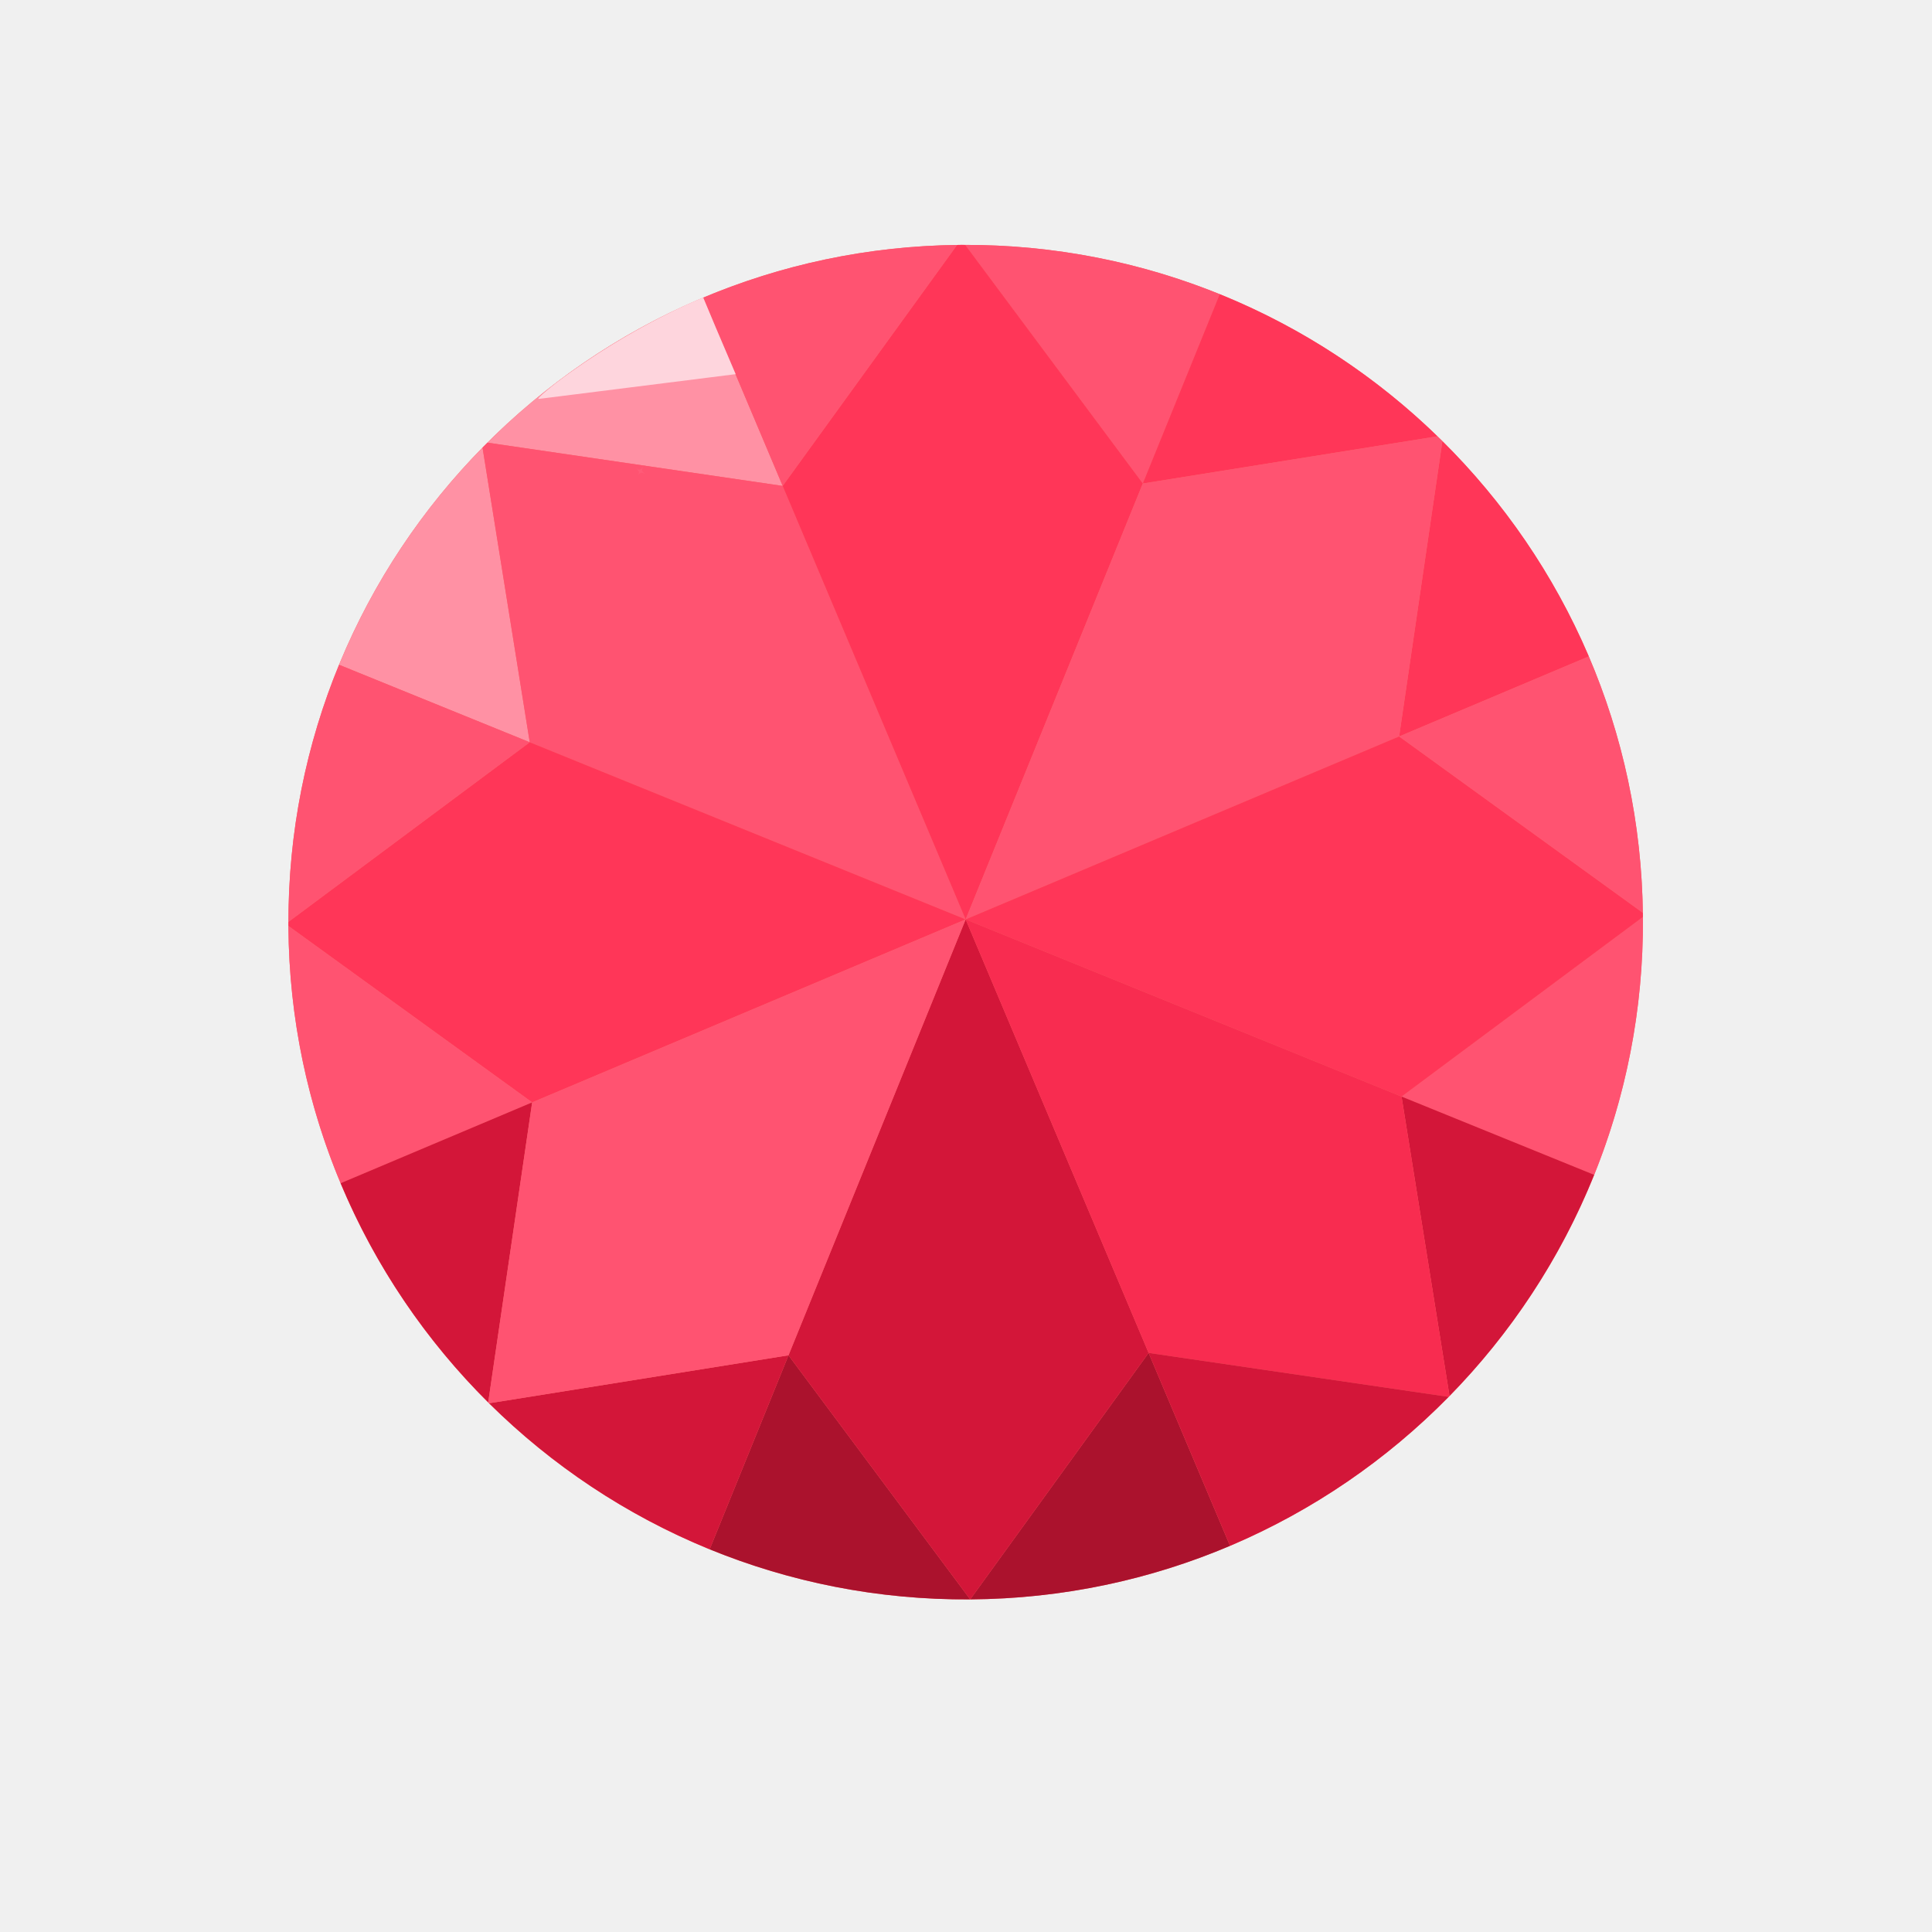
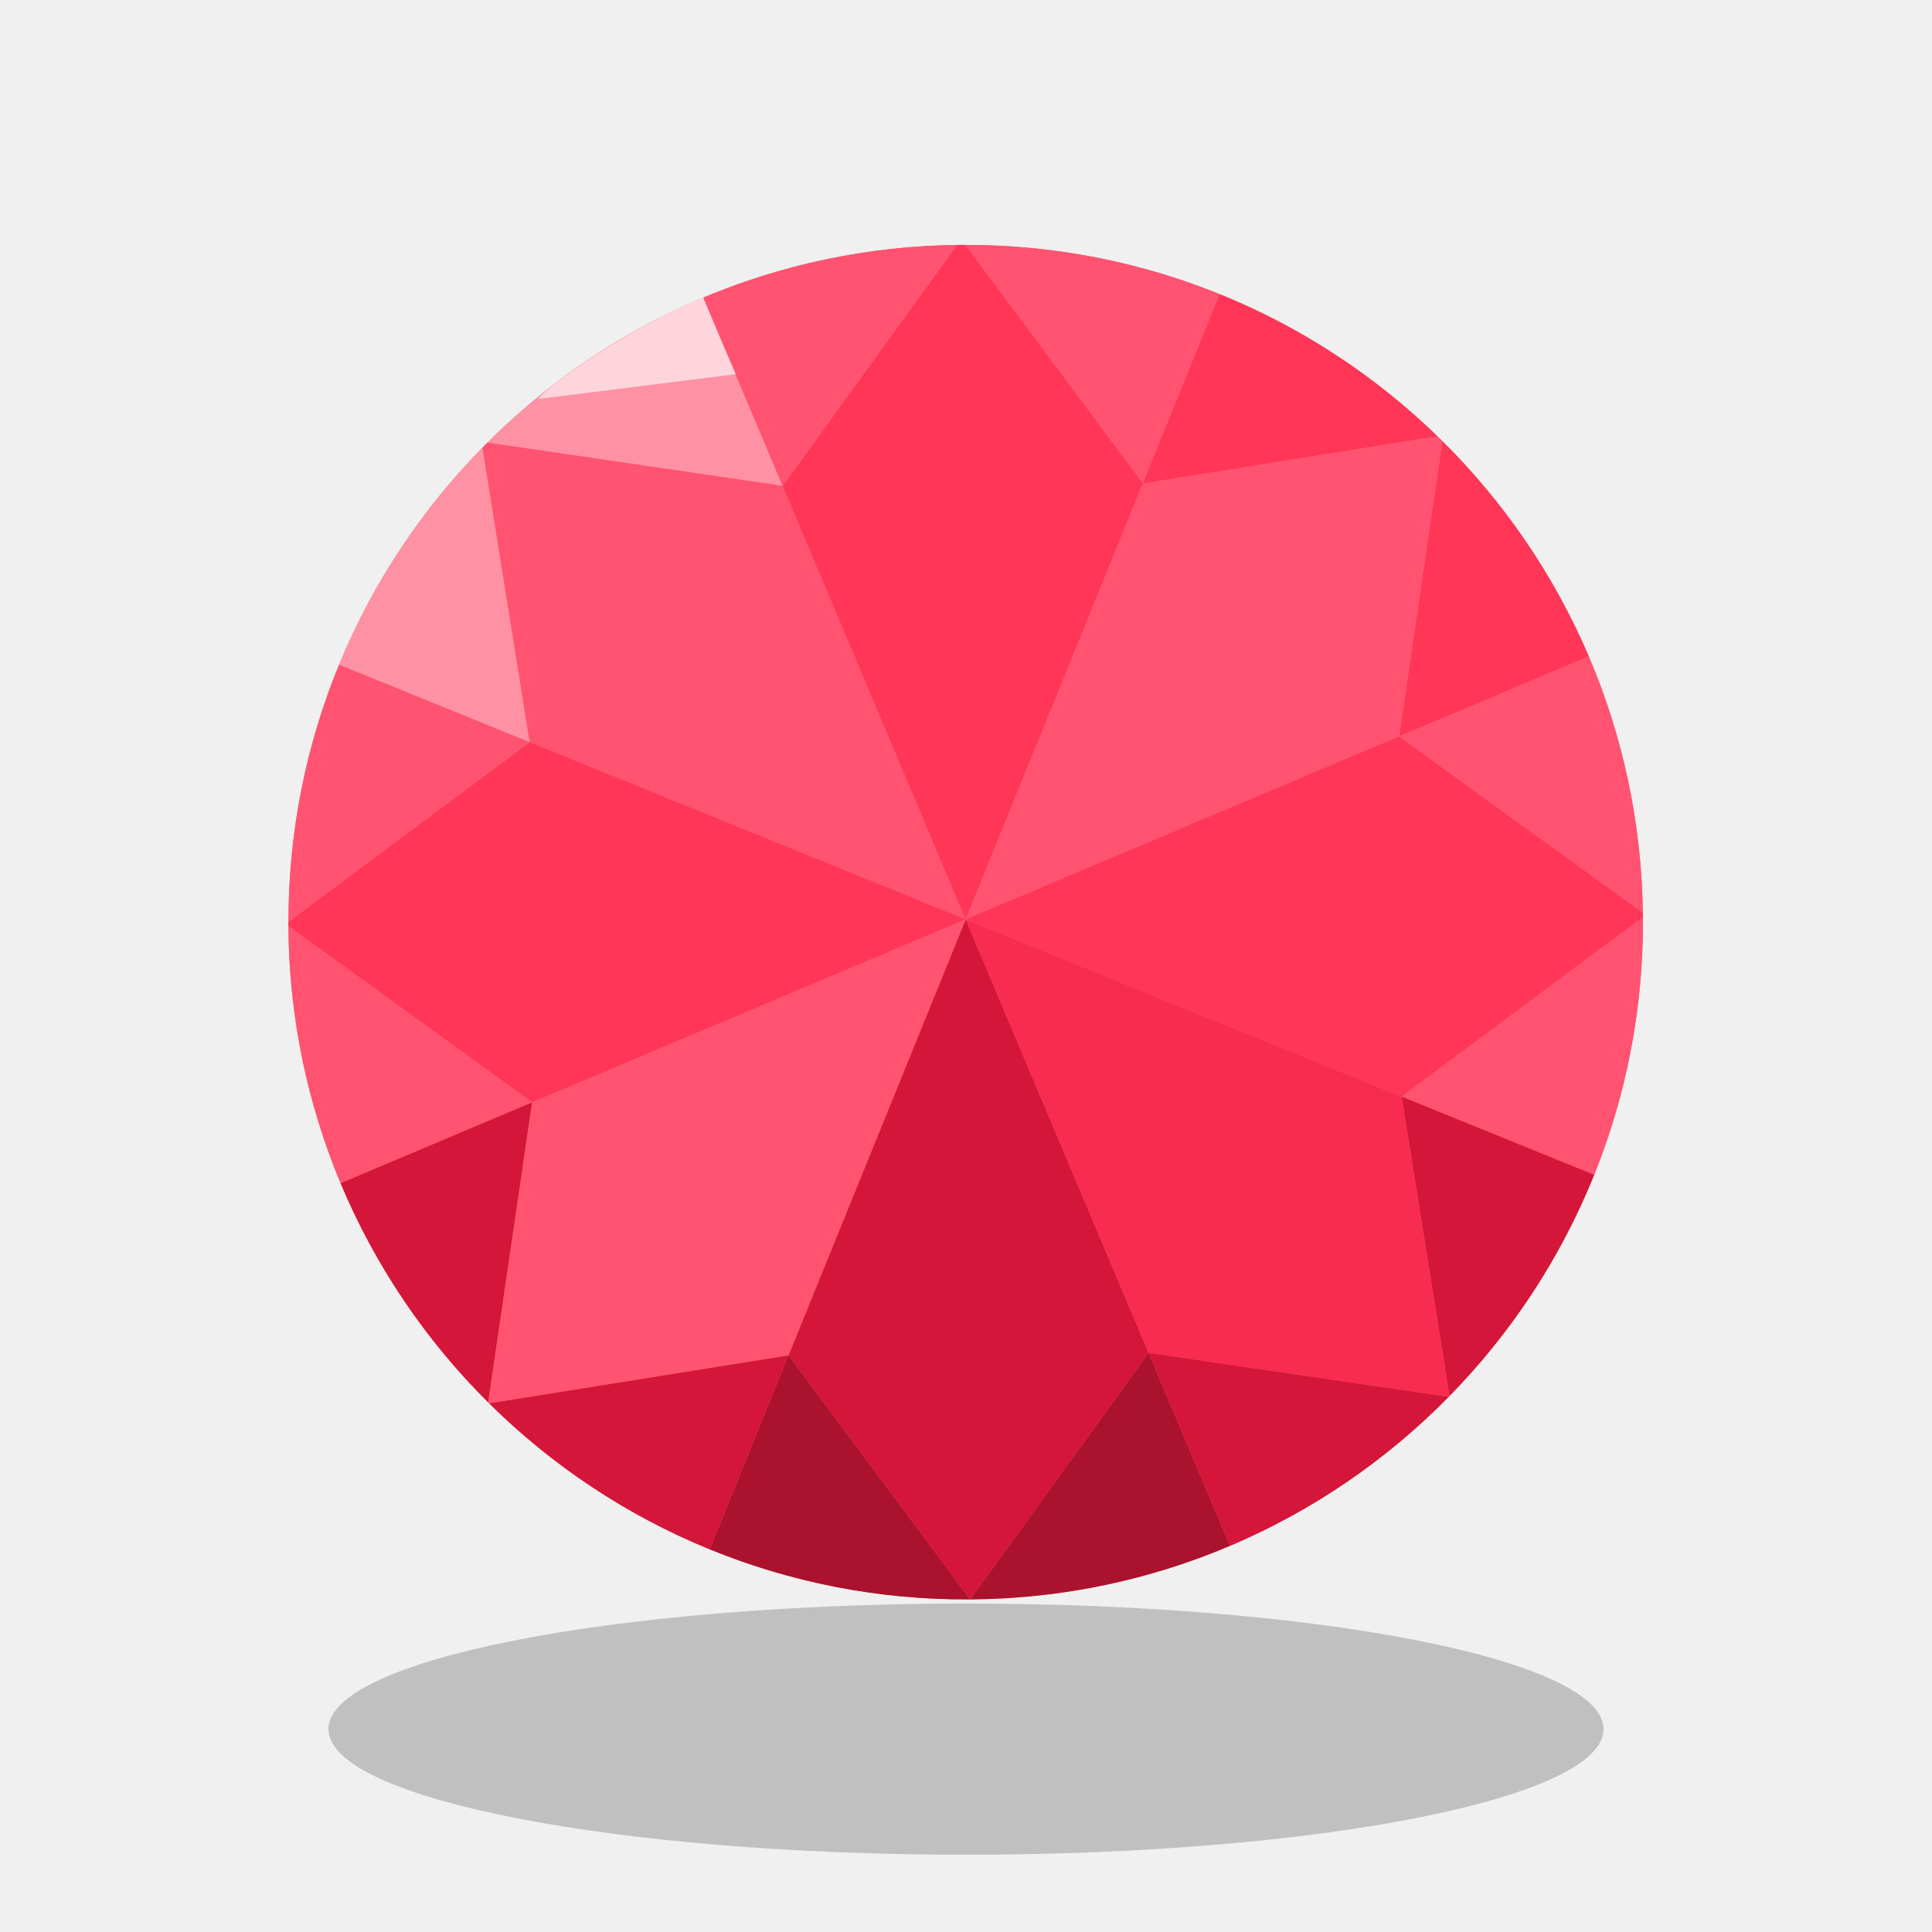
- <svg xmlns="http://www.w3.org/2000/svg" viewBox="0 0 130 130" width="100" height="100" preserveAspectRatio="xMidYMid meet" style="width: 100%; height: 100%; transform: translate3d(0px, 0px, 0px);">
-   <defs>
-     <clipPath id="__lottie_element_1018">
-       <rect width="130" height="130" x="0" y="0" />
-     </clipPath>
-   </defs>
-   <g clip-path="url(#__lottie_element_1018)">
-     <g transform="matrix(0.1249972,-0.0008358898,0.0008358898,0.1249972,9.004607,6.819372)" opacity="1" style="display: block;">
-       <g opacity="1" transform="matrix(1,0,0,1,444.821,444.821)">
-         <path fill="rgb(248,106,102)" fill-opacity="1" d=" M364.571,0 C364.571,201.347 201.347,364.571 0,364.571 C-201.347,364.571 -364.571,201.347 -364.571,0 C-364.571,-201.347 -201.347,-364.571 0,-364.571 C201.347,-364.571 364.571,-201.347 364.571,0z" />
-       </g>
-       <g opacity="1" transform="matrix(1,0,0,1,268.508,158.531)">
-         <path fill="rgb(255,145,164)" fill-opacity="1" d=" M79.386,50.817 C79.386,50.817 37.288,-50.817 37.288,-50.817 C-6.565,-32.711 -46.101,-6.289 -79.386,26.466 C-79.386,26.466 79.386,50.817 79.386,50.817z" />
-       </g>
-       <g opacity="1" transform="matrix(1,0,0,1,159.629,267.03)">
-         <path fill="rgb(255,145,164)" fill-opacity="1" d=" M26.835,-79.394 C-6.161,-46.253 -32.833,-6.812 -51.188,36.988 C-51.188,36.988 51.188,79.394 51.188,79.394 C51.188,79.394 26.835,-79.394 26.835,-79.394z" />
-       </g>
-       <g opacity="1" transform="matrix(1,0,0,1,0.5,0.5)">
-         <path fill="rgb(248,106,102)" fill-opacity="1" d="M0 0" />
-       </g>
-       <g opacity="1" transform="matrix(1,0,0,1,315.642,314.174)">
-         <path fill="rgb(255,83,113)" fill-opacity="1" d=" M32.251,-104.826 C32.251,-104.826 -126.521,-129.177 -126.521,-129.177 C-127.411,-128.301 -128.296,-127.422 -129.178,-126.537 C-129.178,-126.537 -104.825,32.25 -104.825,32.25 C-104.825,32.25 129.178,129.177 129.178,129.177 C129.178,129.177 32.251,-104.826 32.251,-104.826z" />
-       </g>
-       <g opacity="1" transform="matrix(1,0,0,1,0,0)">
-         <path fill="rgb(248,106,102)" fill-opacity="1" d=" M210.818,346.424 C210.818,346.424 210.818,346.424 210.818,346.424z" />
-       </g>
-       <g opacity="1" transform="matrix(1,0,0,1,262.534,443.351)">
-         <path fill="rgb(255,54,88)" fill-opacity="1" d=" M-51.716,-96.927 C-51.716,-96.927 -51.716,-96.927 -51.716,-96.927 C-51.716,-96.927 -182.259,-1.103 -182.259,-1.103 C-182.264,-0.373 -182.286,0.352 -182.287,1.083 C-182.287,1.083 -51.716,96.927 -51.716,96.927 C-51.716,96.927 182.287,0 182.287,0 C182.287,0 -51.716,-96.927 -51.716,-96.927z" />
-       </g>
-       <g opacity="1" transform="matrix(1,0,0,1,145.546,373.133)">
-         <path fill="rgb(255,83,113)" fill-opacity="1" d=" M65.271,-26.71 C65.271,-26.71 -37.106,-69.115 -37.106,-69.115 C-54.95,-26.539 -64.932,20.141 -65.271,69.115 C-65.271,69.115 65.271,-26.71 65.271,-26.71z" />
-       </g>
-       <g opacity="1" transform="matrix(1,0,0,1,145.53,513.772)">
-         <path fill="rgb(255,83,113)" fill-opacity="1" d=" M65.288,26.506 C65.288,26.506 -65.283,-69.338 -65.283,-69.338 C-65.283,-69.209 -65.288,-69.081 -65.288,-68.951 C-65.288,-19.998 -55.615,26.69 -38.117,69.338 C-38.117,69.338 65.288,26.506 65.288,26.506z" />
-       </g>
-       <g opacity="1" transform="matrix(1,0,0,1,0.5,0.5)">
-         <path fill="rgb(248,106,102)" fill-opacity="1" d="M0 0" />
-       </g>
-       <g opacity="1" transform="matrix(1,0,0,1,515.422,144.809)">
-         <path fill="rgb(255,83,113)" fill-opacity="1" d=" M68.424,-37.095 C26.211,-54.523 -19.984,-64.255 -68.424,-64.539 C-68.424,-64.539 26.326,64.539 26.326,64.539 C26.326,64.539 68.424,-37.095 68.424,-37.095z" />
-       </g>
-       <g opacity="1" transform="matrix(1,0,0,1,444.821,261.797)">
-         <path fill="rgb(255,54,88)" fill-opacity="1" d=" M2.178,-181.527 C1.45,-181.531 0.728,-181.554 0,-181.554 C-0.729,-181.554 -1.451,-181.531 -2.178,-181.527 C-2.178,-181.527 -96.927,-52.449 -96.927,-52.449 C-96.927,-52.449 0,181.554 0,181.554 C0,181.554 96.927,-52.449 96.927,-52.449 C96.927,-52.449 2.178,-181.527 2.178,-181.527z" />
-       </g>
-       <g opacity="1" transform="matrix(1,0,0,1,374.219,144.809)">
-         <path fill="rgb(255,83,113)" fill-opacity="1" d=" M68.424,-64.539 C19.985,-64.255 -26.21,-54.523 -68.423,-37.095 C-68.423,-37.095 -26.326,64.539 -26.326,64.539 C-26.326,64.539 68.424,-64.539 68.424,-64.539z" />
-       </g>
-       <g opacity="1" transform="matrix(1,0,0,1,621.134,158.531)">
-         <path fill="rgb(255,54,88)" fill-opacity="1" d=" M-79.385,50.817 C-79.385,50.817 79.385,26.466 79.385,26.466 C46.101,-6.289 6.565,-32.711 -37.288,-50.817 C-37.288,-50.817 -79.385,50.817 -79.385,50.817z" />
-       </g>
-       <g opacity="1" transform="matrix(1,0,0,1,730.012,267.03)">
-         <path fill="rgb(255,54,88)" fill-opacity="1" d=" M51.189,36.987 C32.834,-6.813 6.161,-46.253 -26.834,-79.394 C-26.834,-79.394 -51.189,79.393 -51.189,79.393 C-51.189,79.393 51.189,36.987 51.189,36.987z" />
-       </g>
-       <g opacity="1" transform="matrix(1,0,0,1,573.999,314.174)">
-         <path fill="rgb(255,83,113)" fill-opacity="1" d=" M126.521,-129.177 C126.521,-129.177 -32.25,-104.826 -32.25,-104.826 C-32.25,-104.826 -129.178,129.177 -129.178,129.177 C-129.178,129.177 104.825,32.25 104.825,32.25 C104.825,32.25 129.179,-126.537 129.179,-126.537 C128.297,-127.422 127.412,-128.301 126.521,-129.177z" />
-       </g>
-       <g opacity="1" transform="matrix(1,0,0,1,0.5,0.5)">
-         <path fill="rgb(248,106,102)" fill-opacity="1" d="M0 0" />
-       </g>
-       <g opacity="1" transform="matrix(1,0,0,1,374.787,743.376)">
-         <path fill="rgb(171,18,45)" fill-opacity="1" d=" M-70.033,38.126 C-26.907,56.088 20.401,66.022 70.034,66.022 C70.034,66.022 -26.893,-66.022 -26.893,-66.022 C-26.893,-66.022 -70.033,38.126 -70.033,38.126z" />
-       </g>
-       <g opacity="1" transform="matrix(1,0,0,1,514.854,743.376)">
-         <path fill="rgb(171,18,45)" fill-opacity="1" d=" M-70.033,66.023 C-20.4,66.023 26.908,56.088 70.034,38.127 C70.034,38.127 26.894,-66.022 26.894,-66.022 C26.894,-66.022 -70.033,66.023 -70.033,66.023z" />
-       </g>
-       <g opacity="1" transform="matrix(1,0,0,1,444.821,626.375)">
-         <path fill="rgb(211,22,57)" fill-opacity="1" d=" M0,-183.024 C0,-183.024 -96.927,50.979 -96.927,50.979 C-96.927,50.979 0,183.024 0,183.024 C0,183.024 96.927,50.979 96.927,50.979 C96.927,50.979 0,-183.024 0,-183.024z" />
-       </g>
-       <g opacity="1" transform="matrix(1,0,0,1,159.116,620.95)">
-         <path fill="rgb(211,22,57)" fill-opacity="1" d=" M-51.702,-37.841 C-33.391,6.788 -6.485,46.976 26.956,80.672 C26.956,80.672 51.702,-80.672 51.702,-80.672 C51.702,-80.672 -51.702,-37.841 -51.702,-37.841z" />
-       </g>
-       <g opacity="1" transform="matrix(1,0,0,1,0.5,0.5)">
-         <path fill="rgb(248,106,102)" fill-opacity="1" d="M0 0" />
-       </g>
-       <g opacity="1" transform="matrix(1,0,0,1,267.219,729.428)">
-         <path fill="rgb(211,22,57)" fill-opacity="1" d=" M80.674,-52.074 C80.674,-52.074 -80.674,-27.328 -80.674,-27.328 C-47.127,6.352 -7.037,33.51 37.534,52.074 C37.534,52.074 80.674,-52.074 80.674,-52.074z" />
-       </g>
-       <g opacity="1" transform="matrix(1,0,0,1,315.446,572.725)">
-         <path fill="rgb(255,83,113)" fill-opacity="1" d=" M-104.628,-32.448 C-104.628,-32.448 -129.374,128.897 -129.374,128.897 C-129.216,129.055 -129.06,129.217 -128.901,129.375 C-128.901,129.375 32.448,104.628 32.448,104.628 C32.448,104.628 129.375,-129.375 129.375,-129.375 C129.375,-129.375 -104.628,-32.448 -104.628,-32.448z" />
-       </g>
-       <g opacity="1" transform="matrix(1,0,0,1,744.111,513.772)">
-         <path fill="rgb(255,83,113)" fill-opacity="1" d=" M-65.288,26.506 C-65.288,26.506 -65.288,26.506 -65.288,26.506 C-65.288,26.506 38.117,69.338 38.117,69.338 C55.615,26.69 65.288,-19.998 65.288,-68.951 C65.288,-69.081 65.283,-69.209 65.283,-69.338 C65.283,-69.338 -65.288,26.506 -65.288,26.506z" />
-       </g>
-       <g opacity="1" transform="matrix(1,0,0,1,627.108,443.351)">
-         <path fill="rgb(255,54,88)" fill-opacity="1" d=" M182.26,-1.103 C182.26,-1.103 51.716,-96.927 51.716,-96.927 C51.716,-96.927 -182.286,0 -182.286,0 C-182.286,0 51.716,96.927 51.716,96.927 C51.716,96.927 182.286,1.083 182.286,1.083 C182.285,0.352 182.265,-0.374 182.26,-1.103z" />
-       </g>
-       <g opacity="1" transform="matrix(1,0,0,1,0.5,0.5)">
-         <path fill="rgb(248,106,102)" fill-opacity="1" d="M0 0" />
-       </g>
-       <g opacity="1" transform="matrix(1,0,0,1,744.095,373.133)">
-         <path fill="rgb(255,83,113)" fill-opacity="1" d=" M-65.272,-26.709 C-65.272,-26.709 65.272,69.115 65.272,69.115 C64.932,20.141 54.949,-26.539 37.106,-69.115 C37.106,-69.115 -65.272,-26.709 -65.272,-26.709z" />
-       </g>
-       <g opacity="1" transform="matrix(1,0,0,1,0,0)">
-         <path fill="rgb(248,106,102)" fill-opacity="1" d=" M678.823,346.423 C678.823,346.423 678.823,346.423 678.823,346.423z" />
-       </g>
-       <g opacity="1" transform="matrix(1,0,0,1,730.526,620.95)">
-         <path fill="rgb(211,22,57)" fill-opacity="1" d=" M-26.956,80.672 C6.484,46.977 33.392,6.788 51.703,-37.841 C51.703,-37.841 -51.703,-80.672 -51.703,-80.672 C-51.703,-80.672 -26.956,80.672 -26.956,80.672z" />
-       </g>
-       <g opacity="1" transform="matrix(1,0,0,1,574.195,572.725)">
-         <path fill="rgb(248,44,80)" fill-opacity="1" d=" M104.628,-32.448 C104.628,-32.448 -129.374,-129.375 -129.374,-129.375 C-129.374,-129.375 -32.447,104.628 -32.447,104.628 C-32.447,104.628 128.901,129.375 128.901,129.375 C129.06,129.217 129.217,129.055 129.374,128.897 C129.374,128.897 104.628,-32.448 104.628,-32.448z" />
-       </g>
-       <g opacity="1" transform="matrix(1,0,0,1,622.423,729.428)">
-         <path fill="rgb(211,22,57)" fill-opacity="1" d=" M-80.674,-52.074 C-80.674,-52.074 -37.535,52.074 -37.535,52.074 C7.036,33.51 47.127,6.352 80.674,-27.328 C80.674,-27.328 -80.674,-52.074 -80.674,-52.074z" />
-       </g>
-       <g opacity="1" transform="matrix(1,0,0,1,0.5,0.5)">
-         <path fill="rgb(248,106,102)" fill-opacity="1" d="M0 0" />
-       </g>
-     </g>
-     <g class="1 1" transform="matrix(0.09999861,0.0005289461,-0.0005289461,0.09999861,64.99635,65.66031)" opacity="1" style="display: none;">
-       <g opacity="1" transform="matrix(1,0,0,1,0,0)">
-         <path fill="rgb(254,213,221)" fill-opacity="1" d=" M-295.316,-152.692 C-295.316,-152.692 -331.585,-147.516 -331.585,-147.516 C-331.585,-147.516 -331.553,-147.341 -331.445,-147.391 C-331.529,-147.566 -331.705,-147.278 -331.705,-147.278 C-331.705,-147.278 -292.994,-131.013 -292.994,-131.013 C-292.994,-131.013 -292.744,-131.001 -292.744,-131.001 C-292.744,-131.001 -295.316,-152.692 -295.316,-152.692z" />
-       </g>
-     </g>
-     <g class="1 1 1" transform="matrix(0.09999872,-0.000506399,0.000506399,0.09999872,65.00883,63.77114)" opacity="1" style="display: block;">
-       <g opacity="1" transform="matrix(1,0,0,1,0,0)">
-         <path fill="rgb(254,213,221)" fill-opacity="1" d=" M-166.5,-418.5 C-166.5,-418.5 -174.705,-438.411 -174.705,-438.411 C-174.705,-438.411 -222.852,-419.782 -273.937,-381.481 C-286.149,-371.929 -286.039,-370.833 -286.039,-370.833 C-286.039,-370.833 -285.505,-370.761 -285.505,-370.761 C-285.505,-370.761 -153.121,-386.728 -153.121,-386.728 C-153.121,-386.728 -166.5,-418.5 -166.5,-418.5z" />
-       </g>
-     </g>
-     <g class="2 2" transform="matrix(0.09999997,0.00007594706,-0.00007594706,0.09999997,64.99982,64.4043)" opacity="1" style="display: none;">
-       <g opacity="1" transform="matrix(1,0,0,1,0,0)">
-         <path fill="rgb(255,174,188)" fill-opacity="1" d=" M-1.842,-6.946 C-1.842,-6.946 -3.651,-4.794 -3.651,-4.794 C-3.651,-4.794 -3.972,-5.033 -3.972,-5.033 C-3.972,-5.033 -0.846,-3.989 -0.846,-3.989 C-0.846,-3.989 -1.148,-4.016 -1.148,-4.016 C-1.148,-4.016 -1.728,-6.888 -1.728,-6.888 C-1.728,-6.888 -1.842,-6.946 -1.842,-6.946z" />
-       </g>
-     </g>
-     <g class="3 3" transform="matrix(0.09999891,-0.0004691386,0.0004691386,0.09999891,65.00137,63.92457)" opacity="1" style="display: none;">
-       <g opacity="1" transform="matrix(1,0,0,1,0,0)">
-         <path fill="rgb(255,133,154)" fill-opacity="1" d=" M435.714,-17.215 C435.714,-17.215 435.24,-16.902 435.24,-16.902 C435.24,-16.902 455.24,-2.736 455.24,-2.736 C455.24,-2.736 455.227,-3 455.227,-3 C455.227,-3 455.03,-12.069 454.672,-16.482 C454.836,-17.159 454.985,-17.089 454.985,-17.089 C454.985,-17.089 435.714,-17.215 435.714,-17.215z" />
-       </g>
-     </g>
-     <g class="3 3 3" transform="matrix(0.09999859,-0.0005333421,0.0005333421,0.09999859,65.00755,64.05675)" opacity="1" style="display: none;">
-       <g opacity="1" transform="matrix(1,0,0,1,0,0)">
-         <path fill="rgb(255,195,206)" fill-opacity="1" d=" M291.738,107.145 C291.738,107.145 292,107 292,107 C292,107 398,151 398,151 C398,151 420.736,159.493 420.736,159.493 C420.736,159.493 426.923,145.084 432.628,127.213 C437.166,112.997 441.29,97.214 441.29,97.214 C441.29,97.214 291.738,107.145 291.738,107.145z" />
-       </g>
-     </g>
-     <g class="4 4" transform="matrix(0.09999757,-0.0006983769,0.0006983769,0.09999757,65.01223,63.81794)" opacity="1" style="display: none;">
-       <g opacity="1" transform="matrix(1,0,0,1,0,0)">
-         <path fill="rgb(255,145,165)" fill-opacity="1" d=" M319.537,286.607 C319.537,286.607 322.473,304.379 322.473,304.379 C322.473,304.379 324.875,302 324.875,302 C324.875,302 330.284,295.703 330.267,295.307 C330.659,295.705 330.449,295.564 330.449,295.564 C330.449,295.564 320.074,287.017 320.074,287.017 C320.074,287.017 319.537,286.607 319.537,286.607z" />
-       </g>
-     </g>
-     <g class="4 4 4" transform="matrix(0.09999951,-0.0003155309,0.0003155309,0.09999951,65.00938,64.49942)" opacity="1" style="display: none;">
-       <g opacity="1" transform="matrix(1,0,0,1,0,0)">
-         <path fill="rgb(255,133,154)" fill-opacity="1" d=" M145.858,317.558 C145.858,317.558 176.5,390.5 176.5,390.5 C176.5,390.5 188.466,385.686 216.46,371.68 C216.968,371.426 216.64,371.588 216.64,371.588 C216.64,371.588 146.14,318.088 146.14,318.088 C146.14,318.088 145.858,317.558 145.858,317.558z" />
-       </g>
-     </g>
-     <g transform="matrix(0.03320737,0.02089946,-0.02089946,0.03320737,40.18852,31.90129)" opacity="0.049" style="display: block;">
-       <g opacity="1" transform="matrix(1,0,0,1,0,0)">
-         <path fill="rgb(255,255,255)" fill-opacity="1" d=" M59.625,-53.375 C59.625,-53.375 59.993,-47.982 61.614,-46.098 C63.076,-44.399 68.875,-44.25 68.875,-44.25 C68.875,-44.25 63.461,-43.13 61.941,-41.695 C60.461,-40.297 60.25,-34.75 60.25,-34.75 C60.25,-34.75 60.019,-40.208 58.091,-41.624 C55.936,-43.208 50.625,-43.75 50.625,-43.75 C50.625,-43.75 55.304,-43.499 57.634,-45.489 C59.783,-47.325 59.625,-53.375 59.625,-53.375z" />
-       </g>
-     </g>
-     <g transform="matrix(-0.01587573,-0.2116715,0.2116715,-0.01587573,57.89982,66.79456)" opacity="0.001" style="display: none;">
-       <g opacity="1" transform="matrix(1,0,0,1,0,0)">
-         <path fill="rgb(255,255,255)" fill-opacity="1" d=" M59.625,-53.375 C59.625,-53.375 59.993,-47.982 61.614,-46.098 C63.076,-44.399 68.875,-44.25 68.875,-44.25 C68.875,-44.25 63.461,-43.13 61.941,-41.695 C60.461,-40.297 60.25,-34.75 60.25,-34.75 C60.25,-34.75 60.019,-40.208 58.091,-41.624 C55.936,-43.208 50.625,-43.75 50.625,-43.75 C50.625,-43.75 55.304,-43.499 57.634,-45.489 C59.783,-47.325 59.625,-53.375 59.625,-53.375z" />
-       </g>
-     </g>
-     <g transform="matrix(0.3585194,0.2369582,-0.2369582,0.3585194,50.95319,104.8341)" opacity="0.001" style="display: none;">
-       <g opacity="1" transform="matrix(1,0,0,1,0,0)">
-         <path fill="rgb(255,255,255)" fill-opacity="1" d=" M59.625,-53.375 C59.625,-53.375 59.993,-47.982 61.614,-46.098 C63.076,-44.399 68.875,-44.25 68.875,-44.25 C68.875,-44.25 63.461,-43.13 61.941,-41.695 C60.461,-40.297 60.25,-34.75 60.25,-34.75 C60.25,-34.75 60.019,-40.208 58.091,-41.624 C55.936,-43.208 50.625,-43.75 50.625,-43.75 C50.625,-43.75 55.304,-43.499 57.634,-45.489 C59.783,-47.325 59.625,-53.375 59.625,-53.375z" />
-       </g>
-     </g>
+ <svg xmlns="http://www.w3.org/2000/svg" width="100" height="100" viewBox="0 0 100 100" fill="none">
+   <path d="M85.037 47.496C85.166 66.855 69.577 82.655 50.217 82.784C30.858 82.914 15.058 67.324 14.929 47.964C14.799 28.605 30.389 12.805 49.748 12.676C69.108 12.546 84.908 28.136 85.037 47.496Z" fill="#F86A66" />
+   <path d="M40.512 25.151L36.399 15.406C32.194 17.175 28.409 19.741 25.23 22.912L40.512 25.151Z" fill="#FF91A4" />
+   <path d="M24.976 23.167C21.825 26.375 19.286 30.184 17.549 34.408L27.42 38.419L24.976 23.167Z" fill="#FF91A4" />
+   <path d="M40.512 25.151L25.23 22.912C25.145 22.997 25.06 23.082 24.976 23.167L27.42 38.419L49.982 47.589L40.512 25.151Z" fill="#FF5371" />
+   <path d="M27.42 38.419L14.93 47.717C14.93 47.787 14.928 47.857 14.928 47.927L27.544 57.059L49.982 47.589L27.42 38.419Z" fill="#FF3658" />
+   <path d="M27.42 38.419L17.549 34.408C15.86 38.513 14.931 43.008 14.93 47.717L27.42 38.419Z" fill="#FF5371" />
+   <path d="M27.544 57.059L14.928 47.927C14.928 47.94 14.928 47.952 14.928 47.964C14.96 52.671 15.92 57.154 17.63 61.244L27.544 57.059Z" fill="#FF5371" />
+   <path d="M63.134 15.227C59.064 13.579 54.616 12.673 49.958 12.676L59.151 25.026L63.134 15.227Z" fill="#FF5371" />
+   <path d="M49.958 12.676C49.888 12.676 49.819 12.675 49.748 12.675C49.678 12.676 49.609 12.678 49.539 12.679L40.512 25.151L49.982 47.589L59.151 25.026L49.958 12.676Z" fill="#FF3658" />
+   <path d="M49.539 12.679C44.882 12.738 40.446 13.703 36.399 15.406L40.512 25.151L49.539 12.679Z" fill="#FF5371" />
+   <path d="M59.151 25.027L74.402 22.583C71.18 19.455 67.362 16.94 63.134 15.227L59.151 25.027Z" fill="#FF3658" />
+   <path d="M82.236 33.975C80.443 29.776 77.853 26 74.659 22.835L72.419 38.118L82.236 33.975Z" fill="#FF3658" />
+   <path d="M74.402 22.583L59.151 25.026L49.982 47.589L72.419 38.118L74.659 22.835C74.574 22.751 74.488 22.667 74.402 22.583Z" fill="#FF5371" />
+   <path d="M36.732 80.192C40.89 81.892 45.445 82.817 50.217 82.785L40.813 70.151L36.732 80.192Z" fill="#AB122D" />
+   <path d="M50.217 82.785C54.99 82.753 59.532 81.767 63.667 80.013L59.452 70.026L50.217 82.785Z" fill="#AB122D" />
+   <path d="M49.982 47.589L40.813 70.151L50.217 82.785L59.452 70.026L49.982 47.589Z" fill="#D31639" />
+   <path d="M17.63 61.244C19.419 65.523 22.032 69.37 25.269 72.588L27.544 57.059L17.63 61.244Z" fill="#D31639" />
+   <path d="M40.813 70.151L25.315 72.634C28.562 75.851 32.434 78.436 36.732 80.192L40.813 70.151Z" fill="#D31639" />
+   <path d="M27.544 57.059L25.269 72.588C25.284 72.603 25.299 72.619 25.315 72.634L40.813 70.151L49.982 47.589L27.544 57.059Z" fill="#FF5371" />
+   <path d="M72.544 56.758L82.514 60.81C84.169 56.698 85.069 52.203 85.038 47.495C85.038 47.483 85.037 47.471 85.037 47.458L72.544 56.758Z" fill="#FF5371" />
+   <path d="M85.033 47.248L72.419 38.118L49.982 47.589L72.544 56.758L85.037 47.458C85.036 47.388 85.034 47.318 85.033 47.248Z" fill="#FF3658" />
+   <path d="M72.419 38.118L85.033 47.248C84.969 42.539 83.979 38.057 82.236 33.975L72.419 38.118Z" fill="#FF5371" />
+   <path d="M75.027 72.255C78.221 68.994 80.782 65.113 82.514 60.81L72.544 56.758L75.027 72.255Z" fill="#D31639" />
+   <path d="M72.544 56.758L49.982 47.589L59.452 70.026L74.982 72.302C74.997 72.287 75.012 72.271 75.027 72.255L72.544 56.758Z" fill="#F82C50" />
+   <path d="M59.452 70.026L63.667 80.012C67.941 78.199 71.778 75.562 74.982 72.302L59.452 70.026Z" fill="#D31639" />
+   <path d="M37.036 16.928L36.397 15.399C36.397 15.399 32.701 16.851 28.786 19.817C27.851 20.557 27.86 20.641 27.86 20.641L27.901 20.646L38.078 19.366L37.036 16.928Z" fill="#FED5DD" />
+   <g opacity="0.049">
+     <path d="M33.295 24.135C33.295 24.135 33.218 24.278 33.229 24.352C33.239 24.419 33.385 24.516 33.385 24.516C33.385 24.516 33.229 24.458 33.167 24.47C33.106 24.482 33.012 24.62 33.012 24.62C33.012 24.62 33.094 24.477 33.067 24.41C33.038 24.335 32.911 24.236 32.911 24.236C32.911 24.236 33.026 24.317 33.118 24.304C33.202 24.292 33.295 24.135 33.295 24.135Z" fill="white" />
  </g>
+   <ellipse cx="50" cy="89.5" rx="33" ry="6.5" fill="black" fill-opacity="0.2" />
</svg>
